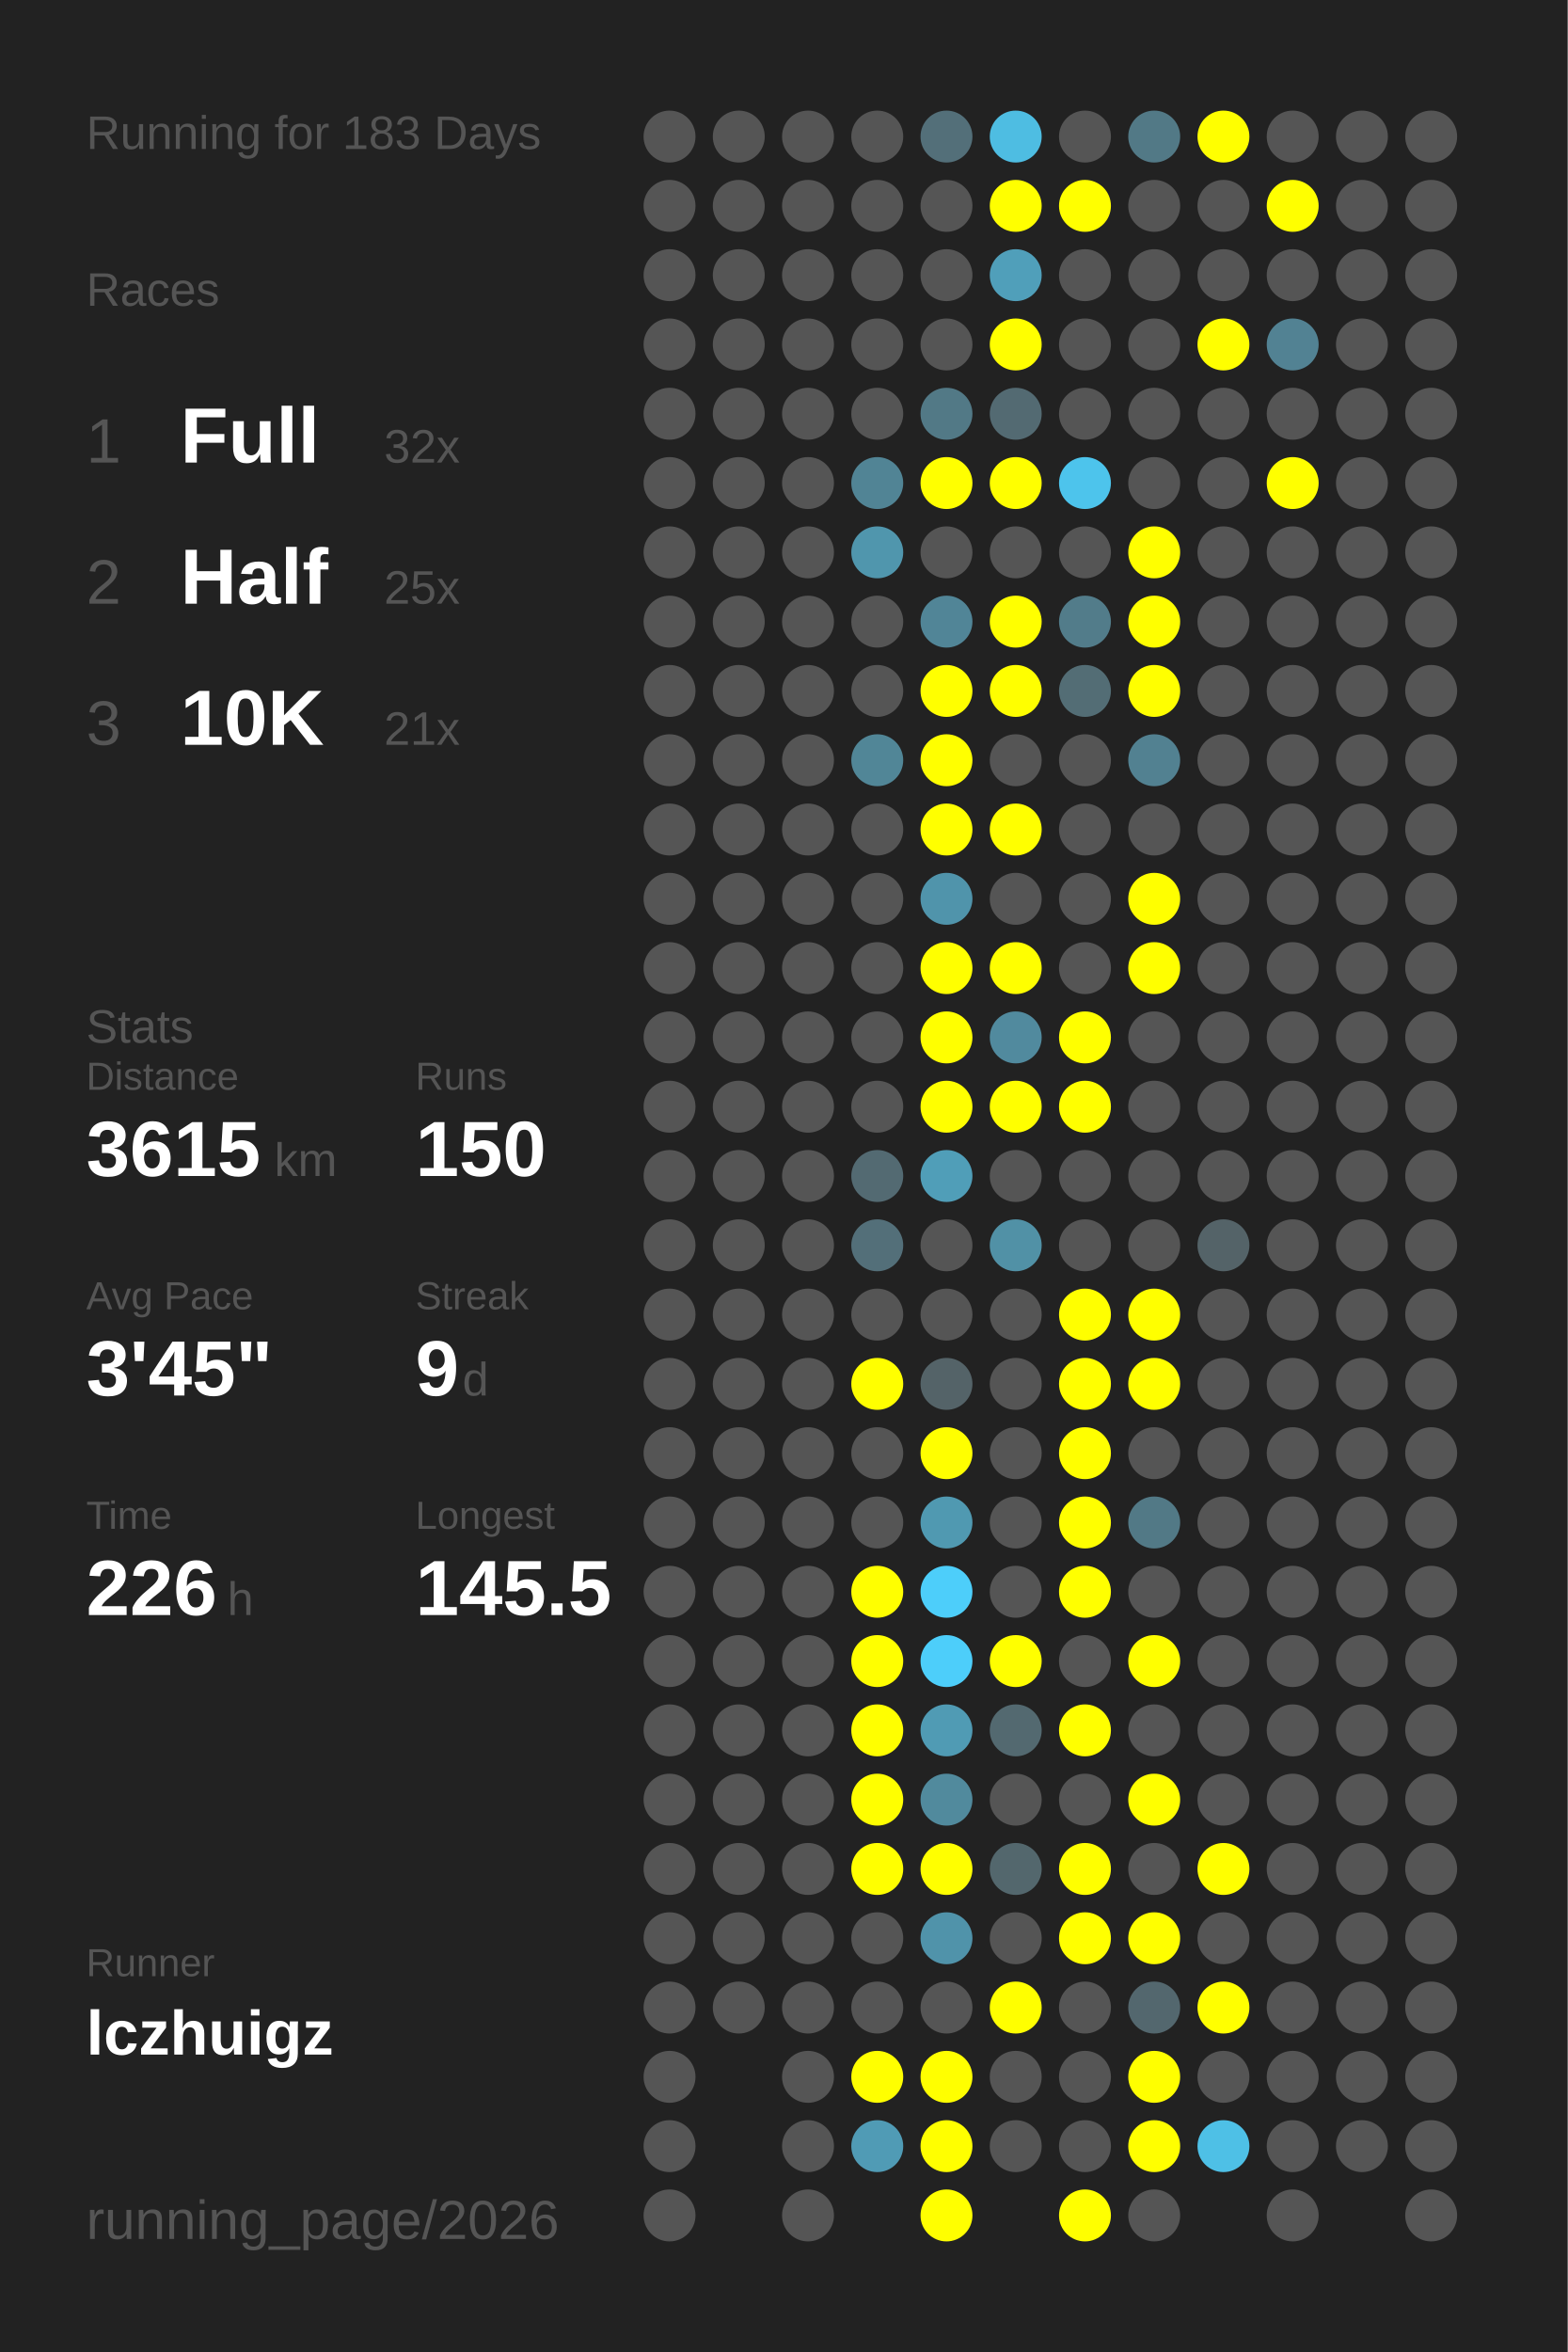
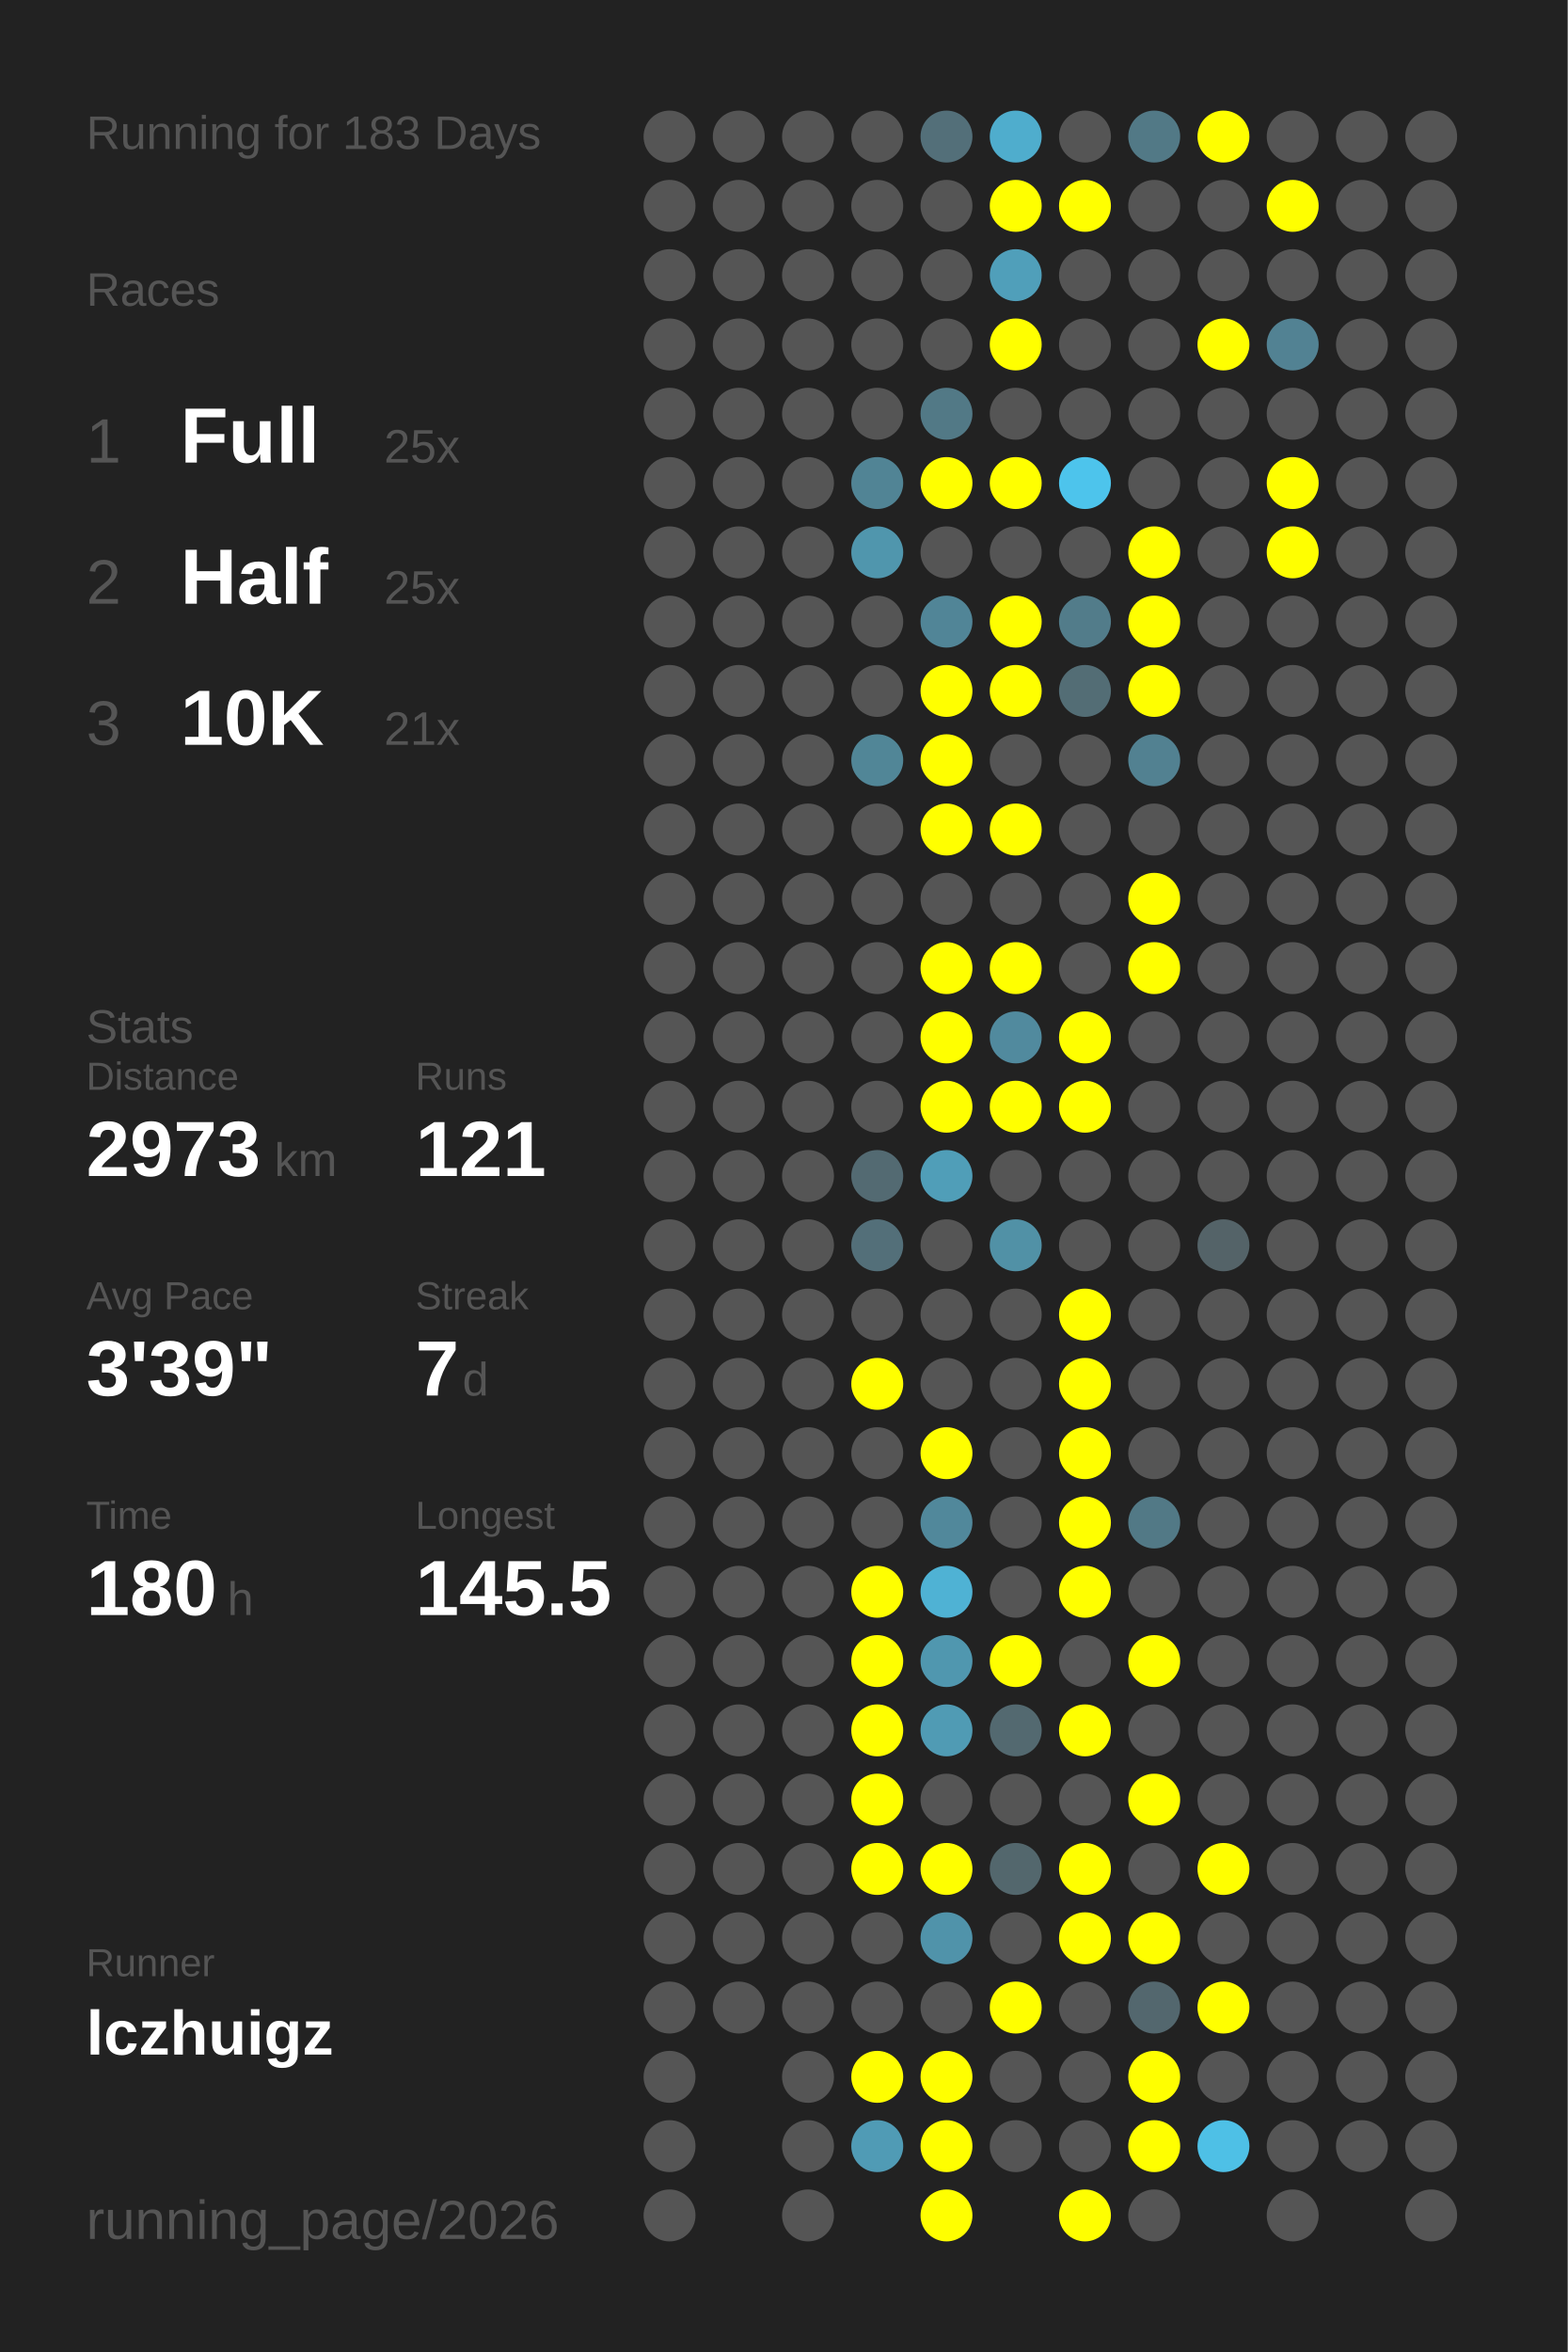
<svg xmlns="http://www.w3.org/2000/svg" baseProfile="full" height="300mm" version="1.1" viewBox="0,0,200,300" width="200mm">
  <defs />
  <rect fill="#222222" height="300" width="200" x="0" y="0" />
  <text fill="#555555" style="font-size:6px; font-family:Arial;" x="11" y="19">Running for 183 Days</text>
  <text fill="#555555" style="font-size:6px; font-family:Arial;" x="11" y="39">Races</text>
  <text fill="#555555" style="font-size:8px; font-family:Arial;" x="11" y="59">1</text>
  <text fill="#FFFFFF" style="font-size:10px; font-family:Arial; font-weight:bold;" x="23" y="59">Full</text>
-   <text fill="#555555" style="font-size:6px; font-family:Arial;" x="49" y="59">32x</text>
+   <text fill="#555555" style="font-size:6px; font-family:Arial;" x="49" y="59">25x</text>
  <text fill="#555555" style="font-size:8px; font-family:Arial;" x="11" y="77">2</text>
  <text fill="#FFFFFF" style="font-size:10px; font-family:Arial; font-weight:bold;" x="23" y="77">Half</text>
  <text fill="#555555" style="font-size:6px; font-family:Arial;" x="49" y="77">25x</text>
  <text fill="#555555" style="font-size:8px; font-family:Arial;" x="11" y="95">3</text>
  <text fill="#FFFFFF" style="font-size:10px; font-family:Arial; font-weight:bold;" x="23" y="95">10K</text>
  <text fill="#555555" style="font-size:6px; font-family:Arial;" x="49" y="95">21x</text>
  <text fill="#555555" style="font-size:6px; font-family:Arial;" x="11" y="133">Stats</text>
  <text fill="#555555" style="font-size:5px; font-family:Arial;" x="11" y="139">Distance</text>
-   <text fill="#FFFFFF" style="font-size:10px; font-family:Arial; font-weight:bold;" x="11" y="150">3615</text>
+   <text fill="#FFFFFF" style="font-size:10px; font-family:Arial; font-weight:bold;" x="11" y="150">2973</text>
  <text fill="#555555" style="font-size:6px; font-family:Arial;" x="35" y="150">km</text>
  <text fill="#555555" style="font-size:5px; font-family:Arial;" x="53" y="139">Runs</text>
-   <text fill="#FFFFFF" style="font-size:10px; font-family:Arial; font-weight:bold;" x="53" y="150">150</text>
+   <text fill="#FFFFFF" style="font-size:10px; font-family:Arial; font-weight:bold;" x="53" y="150">121</text>
  <text fill="#555555" style="font-size:5px; font-family:Arial;" x="11" y="167">Avg Pace</text>
-   <text fill="#FFFFFF" style="font-size:10px; font-family:Arial; font-weight:bold;" x="11" y="178">3'45"</text>
+   <text fill="#FFFFFF" style="font-size:10px; font-family:Arial; font-weight:bold;" x="11" y="178">3'39"</text>
  <text fill="#555555" style="font-size:5px; font-family:Arial;" x="53" y="167">Streak</text>
-   <text fill="#FFFFFF" style="font-size:10px; font-family:Arial; font-weight:bold;" x="53" y="178">9</text>
+   <text fill="#FFFFFF" style="font-size:10px; font-family:Arial; font-weight:bold;" x="53" y="178">7</text>
  <text fill="#555555" style="font-size:6px; font-family:Arial;" x="59" y="178">d</text>
  <text fill="#555555" style="font-size:5px; font-family:Arial;" x="11" y="195">Time</text>
-   <text fill="#FFFFFF" style="font-size:10px; font-family:Arial; font-weight:bold;" x="11" y="206">226</text>
+   <text fill="#FFFFFF" style="font-size:10px; font-family:Arial; font-weight:bold;" x="11" y="206">180</text>
  <text fill="#555555" style="font-size:6px; font-family:Arial;" x="29" y="206">h</text>
  <text fill="#555555" style="font-size:5px; font-family:Arial;" x="53" y="195">Longest</text>
  <text fill="#FFFFFF" style="font-size:10px; font-family:Arial; font-weight:bold;" x="53" y="206">145.5</text>
  <text fill="#555555" style="font-size:5px; font-family:Arial;" x="11" y="252.065">Runner</text>
  <text fill="#FFFFFF" style="font-size:8px; font-family:Arial; font-weight:bold;" x="11" y="262.065">lczhuigz</text>
  <text fill="#555555" style="font-size:7px; font-family:Arial;" x="11" y="285.581">running_page/2026</text>
  <circle cx="85.417" cy="17.419" fill="#555555" r="3.312" />
  <circle cx="85.417" cy="26.258" fill="#555555" r="3.312" />
  <circle cx="85.417" cy="35.097" fill="#555555" r="3.312" />
  <circle cx="85.417" cy="43.935" fill="#555555" r="3.312" />
  <circle cx="85.417" cy="52.774" fill="#555555" r="3.312" />
  <circle cx="85.417" cy="61.613" fill="#555555" r="3.312" />
  <circle cx="85.417" cy="70.452" fill="#555555" r="3.312" />
  <circle cx="85.417" cy="79.29" fill="#555555" r="3.312" />
  <circle cx="85.417" cy="88.129" fill="#555555" r="3.312" />
  <circle cx="85.417" cy="96.968" fill="#555555" r="3.312" />
  <circle cx="85.417" cy="105.806" fill="#555555" r="3.312" />
  <circle cx="85.417" cy="114.645" fill="#555555" r="3.312" />
  <circle cx="85.417" cy="123.484" fill="#555555" r="3.312" />
  <circle cx="85.417" cy="132.323" fill="#555555" r="3.312" />
  <circle cx="85.417" cy="141.161" fill="#555555" r="3.312" />
  <circle cx="85.417" cy="150" fill="#555555" r="3.312" />
  <circle cx="85.417" cy="158.839" fill="#555555" r="3.312" />
  <circle cx="85.417" cy="167.677" fill="#555555" r="3.312" />
  <circle cx="85.417" cy="176.516" fill="#555555" r="3.312" />
  <circle cx="85.417" cy="185.355" fill="#555555" r="3.312" />
  <circle cx="85.417" cy="194.194" fill="#555555" r="3.312" />
  <circle cx="85.417" cy="203.032" fill="#555555" r="3.312" />
  <circle cx="85.417" cy="211.871" fill="#555555" r="3.312" />
  <circle cx="85.417" cy="220.71" fill="#555555" r="3.312" />
  <circle cx="85.417" cy="229.548" fill="#555555" r="3.312" />
  <circle cx="85.417" cy="238.387" fill="#555555" r="3.312" />
  <circle cx="85.417" cy="247.226" fill="#555555" r="3.312" />
  <circle cx="85.417" cy="256.065" fill="#555555" r="3.312" />
  <circle cx="85.417" cy="264.903" fill="#555555" r="3.312" />
  <circle cx="85.417" cy="273.742" fill="#555555" r="3.312" />
  <circle cx="85.417" cy="282.581" fill="#555555" r="3.312" />
  <circle cx="94.25" cy="17.419" fill="#555555" r="3.312" />
  <circle cx="94.25" cy="26.258" fill="#555555" r="3.312" />
  <circle cx="94.25" cy="35.097" fill="#555555" r="3.312" />
  <circle cx="94.25" cy="43.935" fill="#555555" r="3.312" />
  <circle cx="94.25" cy="52.774" fill="#555555" r="3.312" />
  <circle cx="94.25" cy="61.613" fill="#555555" r="3.312" />
  <circle cx="94.25" cy="70.452" fill="#555555" r="3.312" />
  <circle cx="94.25" cy="79.29" fill="#555555" r="3.312" />
  <circle cx="94.25" cy="88.129" fill="#555555" r="3.312" />
  <circle cx="94.25" cy="96.968" fill="#555555" r="3.312" />
  <circle cx="94.25" cy="105.806" fill="#555555" r="3.312" />
  <circle cx="94.25" cy="114.645" fill="#555555" r="3.312" />
  <circle cx="94.25" cy="123.484" fill="#555555" r="3.312" />
  <circle cx="94.25" cy="132.323" fill="#555555" r="3.312" />
  <circle cx="94.25" cy="141.161" fill="#555555" r="3.312" />
  <circle cx="94.25" cy="150" fill="#555555" r="3.312" />
  <circle cx="94.25" cy="158.839" fill="#555555" r="3.312" />
  <circle cx="94.25" cy="167.677" fill="#555555" r="3.312" />
  <circle cx="94.25" cy="176.516" fill="#555555" r="3.312" />
  <circle cx="94.25" cy="185.355" fill="#555555" r="3.312" />
  <circle cx="94.25" cy="194.194" fill="#555555" r="3.312" />
  <circle cx="94.25" cy="203.032" fill="#555555" r="3.312" />
  <circle cx="94.25" cy="211.871" fill="#555555" r="3.312" />
  <circle cx="94.25" cy="220.71" fill="#555555" r="3.312" />
  <circle cx="94.25" cy="229.548" fill="#555555" r="3.312" />
  <circle cx="94.25" cy="238.387" fill="#555555" r="3.312" />
  <circle cx="94.25" cy="247.226" fill="#555555" r="3.312" />
  <circle cx="94.25" cy="256.065" fill="#555555" r="3.312" />
  <circle cx="103.083" cy="17.419" fill="#555555" r="3.312" />
  <circle cx="103.083" cy="26.258" fill="#555555" r="3.312" />
  <circle cx="103.083" cy="35.097" fill="#555555" r="3.312" />
  <circle cx="103.083" cy="43.935" fill="#555555" r="3.312" />
  <circle cx="103.083" cy="52.774" fill="#555555" r="3.312" />
  <circle cx="103.083" cy="61.613" fill="#555555" r="3.312" />
  <circle cx="103.083" cy="70.452" fill="#555555" r="3.312" />
  <circle cx="103.083" cy="79.29" fill="#555555" r="3.312" />
  <circle cx="103.083" cy="88.129" fill="#555555" r="3.312" />
  <circle cx="103.083" cy="96.968" fill="#555555" r="3.312" />
  <circle cx="103.083" cy="105.806" fill="#555555" r="3.312" />
  <circle cx="103.083" cy="114.645" fill="#555555" r="3.312" />
  <circle cx="103.083" cy="123.484" fill="#555555" r="3.312" />
  <circle cx="103.083" cy="132.323" fill="#555555" r="3.312" />
  <circle cx="103.083" cy="141.161" fill="#555555" r="3.312" />
  <circle cx="103.083" cy="150" fill="#555555" r="3.312" />
  <circle cx="103.083" cy="158.839" fill="#555555" r="3.312" />
  <circle cx="103.083" cy="167.677" fill="#555555" r="3.312" />
  <circle cx="103.083" cy="176.516" fill="#555555" r="3.312" />
  <circle cx="103.083" cy="185.355" fill="#555555" r="3.312" />
  <circle cx="103.083" cy="194.194" fill="#555555" r="3.312" />
  <circle cx="103.083" cy="203.032" fill="#555555" r="3.312" />
  <circle cx="103.083" cy="211.871" fill="#555555" r="3.312" />
  <circle cx="103.083" cy="220.71" fill="#555555" r="3.312" />
  <circle cx="103.083" cy="229.548" fill="#555555" r="3.312" />
  <circle cx="103.083" cy="238.387" fill="#555555" r="3.312" />
  <circle cx="103.083" cy="247.226" fill="#555555" r="3.312" />
  <circle cx="103.083" cy="256.065" fill="#555555" r="3.312" />
  <circle cx="103.083" cy="264.903" fill="#555555" r="3.312" />
  <circle cx="103.083" cy="273.742" fill="#555555" r="3.312" />
  <circle cx="103.083" cy="282.581" fill="#555555" r="3.312" />
  <circle cx="111.917" cy="17.419" fill="#555555" r="3.312" />
  <circle cx="111.917" cy="26.258" fill="#555555" r="3.312" />
  <circle cx="111.917" cy="35.097" fill="#555555" r="3.312" />
  <circle cx="111.917" cy="43.935" fill="#555555" r="3.312" />
  <circle cx="111.917" cy="52.774" fill="#555555" r="3.312" />
  <circle cx="111.917" cy="61.613" fill="#518495" r="3.312" />
  <circle cx="111.917" cy="70.452" fill="#5096ad" r="3.312" />
  <circle cx="111.917" cy="79.29" fill="#555555" r="3.312" />
  <circle cx="111.917" cy="88.129" fill="#555555" r="3.312" />
  <circle cx="111.917" cy="96.968" fill="#518697" r="3.312" />
  <circle cx="111.917" cy="105.806" fill="#555555" r="3.312" />
  <circle cx="111.917" cy="114.645" fill="#555555" r="3.312" />
  <circle cx="111.917" cy="123.484" fill="#555555" r="3.312" />
  <circle cx="111.917" cy="132.323" fill="#555555" r="3.312" />
  <circle cx="111.917" cy="141.161" fill="#555555" r="3.312" />
  <circle cx="111.917" cy="150" fill="#536a72" r="3.312" />
  <circle cx="111.917" cy="158.839" fill="#536f79" r="3.312" />
  <circle cx="111.917" cy="167.677" fill="#555555" r="3.312" />
  <circle cx="111.917" cy="176.516" fill="#FFFF00" r="3.312" />
  <circle cx="111.917" cy="185.355" fill="#555555" r="3.312" />
  <circle cx="111.917" cy="194.194" fill="#555555" r="3.312" />
  <circle cx="111.917" cy="203.032" fill="#FFFF00" r="3.312" />
  <circle cx="111.917" cy="211.871" fill="#FFFF00" r="3.312" />
  <circle cx="111.917" cy="220.71" fill="#FFFF00" r="3.312" />
  <circle cx="111.917" cy="229.548" fill="#FFFF00" r="3.312" />
  <circle cx="111.917" cy="238.387" fill="#FFFF00" r="3.312" />
  <circle cx="111.917" cy="247.226" fill="#555555" r="3.312" />
  <circle cx="111.917" cy="256.065" fill="#555555" r="3.312" />
  <circle cx="111.917" cy="264.903" fill="#FFFF00" r="3.312" />
  <circle cx="111.917" cy="273.742" fill="#509bb5" r="3.312" />
  <circle cx="120.75" cy="17.419" fill="#536f79" r="3.312" />
  <circle cx="120.75" cy="26.258" fill="#555555" r="3.312" />
  <circle cx="120.75" cy="35.097" fill="#555555" r="3.312" />
  <circle cx="120.75" cy="43.935" fill="#555555" r="3.312" />
  <circle cx="120.75" cy="52.774" fill="#527986" r="3.312" />
  <circle cx="120.75" cy="61.613" fill="#FFFF00" r="3.312" />
  <circle cx="120.75" cy="70.452" fill="#555555" r="3.312" />
  <circle cx="120.75" cy="79.29" fill="#518597" r="3.312" />
  <circle cx="120.75" cy="88.129" fill="#FFFF00" r="3.312" />
  <circle cx="120.75" cy="96.968" fill="#FFFF00" r="3.312" />
  <circle cx="120.75" cy="105.806" fill="#FFFF00" r="3.312" />
-   <circle cx="120.75" cy="114.645" fill="#5094ab" r="3.312" />
+   <circle cx="120.75" cy="114.645" fill="#555555" r="3.312" />
  <circle cx="120.75" cy="123.484" fill="#FFFF00" r="3.312" />
  <circle cx="120.75" cy="132.323" fill="#FFFF00" r="3.312" />
  <circle cx="120.75" cy="141.161" fill="#FFFF00" r="3.312" />
  <circle cx="120.75" cy="150" fill="#509eb8" r="3.312" />
  <circle cx="120.75" cy="158.839" fill="#555555" r="3.312" />
  <circle cx="120.75" cy="167.677" fill="#555555" r="3.312" />
-   <circle cx="120.75" cy="176.516" fill="#546368" r="3.312" />
+   <circle cx="120.75" cy="176.516" fill="#555555" r="3.312" />
  <circle cx="120.75" cy="185.355" fill="#FFFF00" r="3.312" />
-   <circle cx="120.75" cy="194.194" fill="#5099b1" r="3.312" />
-   <circle cx="120.75" cy="203.032" fill="#4dcefa" r="3.312" />
-   <circle cx="120.75" cy="211.871" fill="#4dcefa" r="3.312" />
+   <circle cx="120.75" cy="194.194" fill="#51889b" r="3.312" />
+   <circle cx="120.75" cy="203.032" fill="#4fb2d4" r="3.312" />
+   <circle cx="120.75" cy="211.871" fill="#5097af" r="3.312" />
  <circle cx="120.75" cy="220.71" fill="#509bb4" r="3.312" />
-   <circle cx="120.75" cy="229.548" fill="#518a9d" r="3.312" />
+   <circle cx="120.75" cy="229.548" fill="#555555" r="3.312" />
  <circle cx="120.75" cy="238.387" fill="#FFFF00" r="3.312" />
  <circle cx="120.75" cy="247.226" fill="#5093aa" r="3.312" />
  <circle cx="120.75" cy="256.065" fill="#555555" r="3.312" />
  <circle cx="120.75" cy="264.903" fill="#FFFF00" r="3.312" />
  <circle cx="120.75" cy="273.742" fill="#FFFF00" r="3.312" />
  <circle cx="120.75" cy="282.581" fill="#FFFF00" r="3.312" />
-   <circle cx="129.583" cy="17.419" fill="#4ebde2" r="3.312" />
+   <circle cx="129.583" cy="17.419" fill="#4fadcd" r="3.312" />
  <circle cx="129.583" cy="26.258" fill="#FFFF00" r="3.312" />
  <circle cx="129.583" cy="35.097" fill="#509fba" r="3.312" />
  <circle cx="129.583" cy="43.935" fill="#FFFF00" r="3.312" />
-   <circle cx="129.583" cy="52.774" fill="#536a72" r="3.312" />
+   <circle cx="129.583" cy="52.774" fill="#555555" r="3.312" />
  <circle cx="129.583" cy="61.613" fill="#FFFF00" r="3.312" />
  <circle cx="129.583" cy="70.452" fill="#555555" r="3.312" />
  <circle cx="129.583" cy="79.29" fill="#FFFF00" r="3.312" />
  <circle cx="129.583" cy="88.129" fill="#FFFF00" r="3.312" />
  <circle cx="129.583" cy="96.968" fill="#555555" r="3.312" />
  <circle cx="129.583" cy="105.806" fill="#FFFF00" r="3.312" />
  <circle cx="129.583" cy="114.645" fill="#555555" r="3.312" />
  <circle cx="129.583" cy="123.484" fill="#FFFF00" r="3.312" />
  <circle cx="129.583" cy="132.323" fill="#518a9e" r="3.312" />
  <circle cx="129.583" cy="141.161" fill="#FFFF00" r="3.312" />
  <circle cx="129.583" cy="150" fill="#555555" r="3.312" />
  <circle cx="129.583" cy="158.839" fill="#5191a6" r="3.312" />
  <circle cx="129.583" cy="167.677" fill="#555555" r="3.312" />
  <circle cx="129.583" cy="176.516" fill="#555555" r="3.312" />
  <circle cx="129.583" cy="185.355" fill="#555555" r="3.312" />
  <circle cx="129.583" cy="194.194" fill="#555555" r="3.312" />
  <circle cx="129.583" cy="203.032" fill="#555555" r="3.312" />
  <circle cx="129.583" cy="211.871" fill="#FFFF00" r="3.312" />
  <circle cx="129.583" cy="220.71" fill="#536970" r="3.312" />
  <circle cx="129.583" cy="229.548" fill="#555555" r="3.312" />
  <circle cx="129.583" cy="238.387" fill="#53676d" r="3.312" />
  <circle cx="129.583" cy="247.226" fill="#555555" r="3.312" />
  <circle cx="129.583" cy="256.065" fill="#FFFF00" r="3.312" />
  <circle cx="129.583" cy="264.903" fill="#555555" r="3.312" />
  <circle cx="129.583" cy="273.742" fill="#555555" r="3.312" />
  <circle cx="138.417" cy="17.419" fill="#555555" r="3.312" />
  <circle cx="138.417" cy="26.258" fill="#FFFF00" r="3.312" />
  <circle cx="138.417" cy="35.097" fill="#555555" r="3.312" />
  <circle cx="138.417" cy="43.935" fill="#555555" r="3.312" />
  <circle cx="138.417" cy="52.774" fill="#555555" r="3.312" />
  <circle cx="138.417" cy="61.613" fill="#4dc4ec" r="3.312" />
  <circle cx="138.417" cy="70.452" fill="#555555" r="3.312" />
  <circle cx="138.417" cy="79.29" fill="#527c8a" r="3.312" />
  <circle cx="138.417" cy="88.129" fill="#536d75" r="3.312" />
  <circle cx="138.417" cy="96.968" fill="#555555" r="3.312" />
  <circle cx="138.417" cy="105.806" fill="#555555" r="3.312" />
  <circle cx="138.417" cy="114.645" fill="#555555" r="3.312" />
  <circle cx="138.417" cy="123.484" fill="#555555" r="3.312" />
  <circle cx="138.417" cy="132.323" fill="#FFFF00" r="3.312" />
  <circle cx="138.417" cy="141.161" fill="#FFFF00" r="3.312" />
  <circle cx="138.417" cy="150" fill="#555555" r="3.312" />
  <circle cx="138.417" cy="158.839" fill="#555555" r="3.312" />
  <circle cx="138.417" cy="167.677" fill="#FFFF00" r="3.312" />
  <circle cx="138.417" cy="176.516" fill="#FFFF00" r="3.312" />
  <circle cx="138.417" cy="185.355" fill="#FFFF00" r="3.312" />
  <circle cx="138.417" cy="194.194" fill="#FFFF00" r="3.312" />
  <circle cx="138.417" cy="203.032" fill="#FFFF00" r="3.312" />
  <circle cx="138.417" cy="211.871" fill="#555555" r="3.312" />
  <circle cx="138.417" cy="220.71" fill="#FFFF00" r="3.312" />
  <circle cx="138.417" cy="229.548" fill="#555555" r="3.312" />
  <circle cx="138.417" cy="238.387" fill="#FFFF00" r="3.312" />
  <circle cx="138.417" cy="247.226" fill="#FFFF00" r="3.312" />
  <circle cx="138.417" cy="256.065" fill="#555555" r="3.312" />
  <circle cx="138.417" cy="264.903" fill="#555555" r="3.312" />
  <circle cx="138.417" cy="273.742" fill="#555555" r="3.312" />
  <circle cx="138.417" cy="282.581" fill="#FFFF00" r="3.312" />
  <circle cx="147.25" cy="17.419" fill="#527986" r="3.312" />
  <circle cx="147.25" cy="26.258" fill="#555555" r="3.312" />
  <circle cx="147.25" cy="35.097" fill="#555555" r="3.312" />
  <circle cx="147.25" cy="43.935" fill="#555555" r="3.312" />
  <circle cx="147.25" cy="52.774" fill="#555555" r="3.312" />
  <circle cx="147.25" cy="61.613" fill="#555555" r="3.312" />
  <circle cx="147.25" cy="70.452" fill="#FFFF00" r="3.312" />
  <circle cx="147.25" cy="79.29" fill="#FFFF00" r="3.312" />
  <circle cx="147.25" cy="88.129" fill="#FFFF00" r="3.312" />
  <circle cx="147.25" cy="96.968" fill="#528191" r="3.312" />
  <circle cx="147.25" cy="105.806" fill="#555555" r="3.312" />
  <circle cx="147.25" cy="114.645" fill="#FFFF00" r="3.312" />
  <circle cx="147.25" cy="123.484" fill="#FFFF00" r="3.312" />
  <circle cx="147.25" cy="132.323" fill="#555555" r="3.312" />
  <circle cx="147.25" cy="141.161" fill="#555555" r="3.312" />
  <circle cx="147.25" cy="150" fill="#555555" r="3.312" />
  <circle cx="147.25" cy="158.839" fill="#555555" r="3.312" />
-   <circle cx="147.25" cy="167.677" fill="#FFFF00" r="3.312" />
-   <circle cx="147.25" cy="176.516" fill="#FFFF00" r="3.312" />
+   <circle cx="147.25" cy="167.677" fill="#555555" r="3.312" />
+   <circle cx="147.25" cy="176.516" fill="#555555" r="3.312" />
  <circle cx="147.25" cy="185.355" fill="#555555" r="3.312" />
  <circle cx="147.25" cy="194.194" fill="#527986" r="3.312" />
  <circle cx="147.25" cy="203.032" fill="#555555" r="3.312" />
  <circle cx="147.25" cy="211.871" fill="#FFFF00" r="3.312" />
  <circle cx="147.25" cy="220.71" fill="#555555" r="3.312" />
  <circle cx="147.25" cy="229.548" fill="#FFFF00" r="3.312" />
  <circle cx="147.25" cy="238.387" fill="#555555" r="3.312" />
  <circle cx="147.25" cy="247.226" fill="#FFFF00" r="3.312" />
  <circle cx="147.25" cy="256.065" fill="#53676e" r="3.312" />
  <circle cx="147.25" cy="264.903" fill="#FFFF00" r="3.312" />
  <circle cx="147.25" cy="273.742" fill="#FFFF00" r="3.312" />
  <circle cx="147.25" cy="282.581" fill="#555555" r="3.312" />
  <circle cx="156.083" cy="17.419" fill="#FFFF00" r="3.312" />
  <circle cx="156.083" cy="26.258" fill="#555555" r="3.312" />
  <circle cx="156.083" cy="35.097" fill="#555555" r="3.312" />
  <circle cx="156.083" cy="43.935" fill="#FFFF00" r="3.312" />
  <circle cx="156.083" cy="52.774" fill="#555555" r="3.312" />
  <circle cx="156.083" cy="61.613" fill="#555555" r="3.312" />
  <circle cx="156.083" cy="70.452" fill="#555555" r="3.312" />
  <circle cx="156.083" cy="79.29" fill="#555555" r="3.312" />
  <circle cx="156.083" cy="88.129" fill="#555555" r="3.312" />
  <circle cx="156.083" cy="96.968" fill="#555555" r="3.312" />
  <circle cx="156.083" cy="105.806" fill="#555555" r="3.312" />
  <circle cx="156.083" cy="114.645" fill="#555555" r="3.312" />
  <circle cx="156.083" cy="123.484" fill="#555555" r="3.312" />
  <circle cx="156.083" cy="132.323" fill="#555555" r="3.312" />
  <circle cx="156.083" cy="141.161" fill="#555555" r="3.312" />
  <circle cx="156.083" cy="150" fill="#555555" r="3.312" />
  <circle cx="156.083" cy="158.839" fill="#546368" r="3.312" />
  <circle cx="156.083" cy="167.677" fill="#555555" r="3.312" />
  <circle cx="156.083" cy="176.516" fill="#555555" r="3.312" />
  <circle cx="156.083" cy="185.355" fill="#555555" r="3.312" />
  <circle cx="156.083" cy="194.194" fill="#555555" r="3.312" />
  <circle cx="156.083" cy="203.032" fill="#555555" r="3.312" />
  <circle cx="156.083" cy="211.871" fill="#555555" r="3.312" />
  <circle cx="156.083" cy="220.71" fill="#555555" r="3.312" />
  <circle cx="156.083" cy="229.548" fill="#555555" r="3.312" />
  <circle cx="156.083" cy="238.387" fill="#FFFF00" r="3.312" />
  <circle cx="156.083" cy="247.226" fill="#555555" r="3.312" />
  <circle cx="156.083" cy="256.065" fill="#FFFF00" r="3.312" />
  <circle cx="156.083" cy="264.903" fill="#555555" r="3.312" />
  <circle cx="156.083" cy="273.742" fill="#4ec0e6" r="3.312" />
  <circle cx="164.917" cy="17.419" fill="#555555" r="3.312" />
  <circle cx="164.917" cy="26.258" fill="#FFFF00" r="3.312" />
  <circle cx="164.917" cy="35.097" fill="#555555" r="3.312" />
  <circle cx="164.917" cy="43.935" fill="#528293" r="3.312" />
  <circle cx="164.917" cy="52.774" fill="#555555" r="3.312" />
  <circle cx="164.917" cy="61.613" fill="#FFFF00" r="3.312" />
-   <circle cx="164.917" cy="70.452" fill="#555555" r="3.312" />
+   <circle cx="164.917" cy="70.452" fill="#FFFF00" r="3.312" />
  <circle cx="164.917" cy="79.29" fill="#555555" r="3.312" />
  <circle cx="164.917" cy="88.129" fill="#555555" r="3.312" />
  <circle cx="164.917" cy="96.968" fill="#555555" r="3.312" />
  <circle cx="164.917" cy="105.806" fill="#555555" r="3.312" />
  <circle cx="164.917" cy="114.645" fill="#555555" r="3.312" />
  <circle cx="164.917" cy="123.484" fill="#555555" r="3.312" />
  <circle cx="164.917" cy="132.323" fill="#555555" r="3.312" />
  <circle cx="164.917" cy="141.161" fill="#555555" r="3.312" />
  <circle cx="164.917" cy="150" fill="#555555" r="3.312" />
  <circle cx="164.917" cy="158.839" fill="#555555" r="3.312" />
  <circle cx="164.917" cy="167.677" fill="#555555" r="3.312" />
  <circle cx="164.917" cy="176.516" fill="#555555" r="3.312" />
  <circle cx="164.917" cy="185.355" fill="#555555" r="3.312" />
  <circle cx="164.917" cy="194.194" fill="#555555" r="3.312" />
  <circle cx="164.917" cy="203.032" fill="#555555" r="3.312" />
  <circle cx="164.917" cy="211.871" fill="#555555" r="3.312" />
  <circle cx="164.917" cy="220.71" fill="#555555" r="3.312" />
  <circle cx="164.917" cy="229.548" fill="#555555" r="3.312" />
  <circle cx="164.917" cy="238.387" fill="#555555" r="3.312" />
  <circle cx="164.917" cy="247.226" fill="#555555" r="3.312" />
  <circle cx="164.917" cy="256.065" fill="#555555" r="3.312" />
  <circle cx="164.917" cy="264.903" fill="#555555" r="3.312" />
  <circle cx="164.917" cy="273.742" fill="#555555" r="3.312" />
  <circle cx="164.917" cy="282.581" fill="#555555" r="3.312" />
  <circle cx="173.75" cy="17.419" fill="#555555" r="3.312" />
  <circle cx="173.75" cy="26.258" fill="#555555" r="3.312" />
  <circle cx="173.75" cy="35.097" fill="#555555" r="3.312" />
  <circle cx="173.75" cy="43.935" fill="#555555" r="3.312" />
  <circle cx="173.75" cy="52.774" fill="#555555" r="3.312" />
  <circle cx="173.75" cy="61.613" fill="#555555" r="3.312" />
  <circle cx="173.75" cy="70.452" fill="#555555" r="3.312" />
  <circle cx="173.75" cy="79.29" fill="#555555" r="3.312" />
  <circle cx="173.75" cy="88.129" fill="#555555" r="3.312" />
  <circle cx="173.75" cy="96.968" fill="#555555" r="3.312" />
  <circle cx="173.75" cy="105.806" fill="#555555" r="3.312" />
  <circle cx="173.75" cy="114.645" fill="#555555" r="3.312" />
  <circle cx="173.75" cy="123.484" fill="#555555" r="3.312" />
  <circle cx="173.75" cy="132.323" fill="#555555" r="3.312" />
  <circle cx="173.75" cy="141.161" fill="#555555" r="3.312" />
  <circle cx="173.75" cy="150" fill="#555555" r="3.312" />
  <circle cx="173.75" cy="158.839" fill="#555555" r="3.312" />
  <circle cx="173.75" cy="167.677" fill="#555555" r="3.312" />
  <circle cx="173.75" cy="176.516" fill="#555555" r="3.312" />
  <circle cx="173.75" cy="185.355" fill="#555555" r="3.312" />
  <circle cx="173.75" cy="194.194" fill="#555555" r="3.312" />
  <circle cx="173.75" cy="203.032" fill="#555555" r="3.312" />
  <circle cx="173.75" cy="211.871" fill="#555555" r="3.312" />
  <circle cx="173.75" cy="220.71" fill="#555555" r="3.312" />
  <circle cx="173.75" cy="229.548" fill="#555555" r="3.312" />
  <circle cx="173.75" cy="238.387" fill="#555555" r="3.312" />
  <circle cx="173.75" cy="247.226" fill="#555555" r="3.312" />
  <circle cx="173.75" cy="256.065" fill="#555555" r="3.312" />
  <circle cx="173.75" cy="264.903" fill="#555555" r="3.312" />
  <circle cx="173.75" cy="273.742" fill="#555555" r="3.312" />
  <circle cx="182.583" cy="17.419" fill="#555555" r="3.312" />
  <circle cx="182.583" cy="26.258" fill="#555555" r="3.312" />
  <circle cx="182.583" cy="35.097" fill="#555555" r="3.312" />
  <circle cx="182.583" cy="43.935" fill="#555555" r="3.312" />
  <circle cx="182.583" cy="52.774" fill="#555555" r="3.312" />
  <circle cx="182.583" cy="61.613" fill="#555555" r="3.312" />
  <circle cx="182.583" cy="70.452" fill="#555555" r="3.312" />
  <circle cx="182.583" cy="79.29" fill="#555555" r="3.312" />
  <circle cx="182.583" cy="88.129" fill="#555555" r="3.312" />
  <circle cx="182.583" cy="96.968" fill="#555555" r="3.312" />
  <circle cx="182.583" cy="105.806" fill="#555555" r="3.312" />
  <circle cx="182.583" cy="114.645" fill="#555555" r="3.312" />
  <circle cx="182.583" cy="123.484" fill="#555555" r="3.312" />
  <circle cx="182.583" cy="132.323" fill="#555555" r="3.312" />
  <circle cx="182.583" cy="141.161" fill="#555555" r="3.312" />
  <circle cx="182.583" cy="150" fill="#555555" r="3.312" />
  <circle cx="182.583" cy="158.839" fill="#555555" r="3.312" />
  <circle cx="182.583" cy="167.677" fill="#555555" r="3.312" />
  <circle cx="182.583" cy="176.516" fill="#555555" r="3.312" />
  <circle cx="182.583" cy="185.355" fill="#555555" r="3.312" />
  <circle cx="182.583" cy="194.194" fill="#555555" r="3.312" />
  <circle cx="182.583" cy="203.032" fill="#555555" r="3.312" />
  <circle cx="182.583" cy="211.871" fill="#555555" r="3.312" />
  <circle cx="182.583" cy="220.71" fill="#555555" r="3.312" />
  <circle cx="182.583" cy="229.548" fill="#555555" r="3.312" />
  <circle cx="182.583" cy="238.387" fill="#555555" r="3.312" />
  <circle cx="182.583" cy="247.226" fill="#555555" r="3.312" />
  <circle cx="182.583" cy="256.065" fill="#555555" r="3.312" />
  <circle cx="182.583" cy="264.903" fill="#555555" r="3.312" />
  <circle cx="182.583" cy="273.742" fill="#555555" r="3.312" />
  <circle cx="182.583" cy="282.581" fill="#555555" r="3.312" />
</svg>
